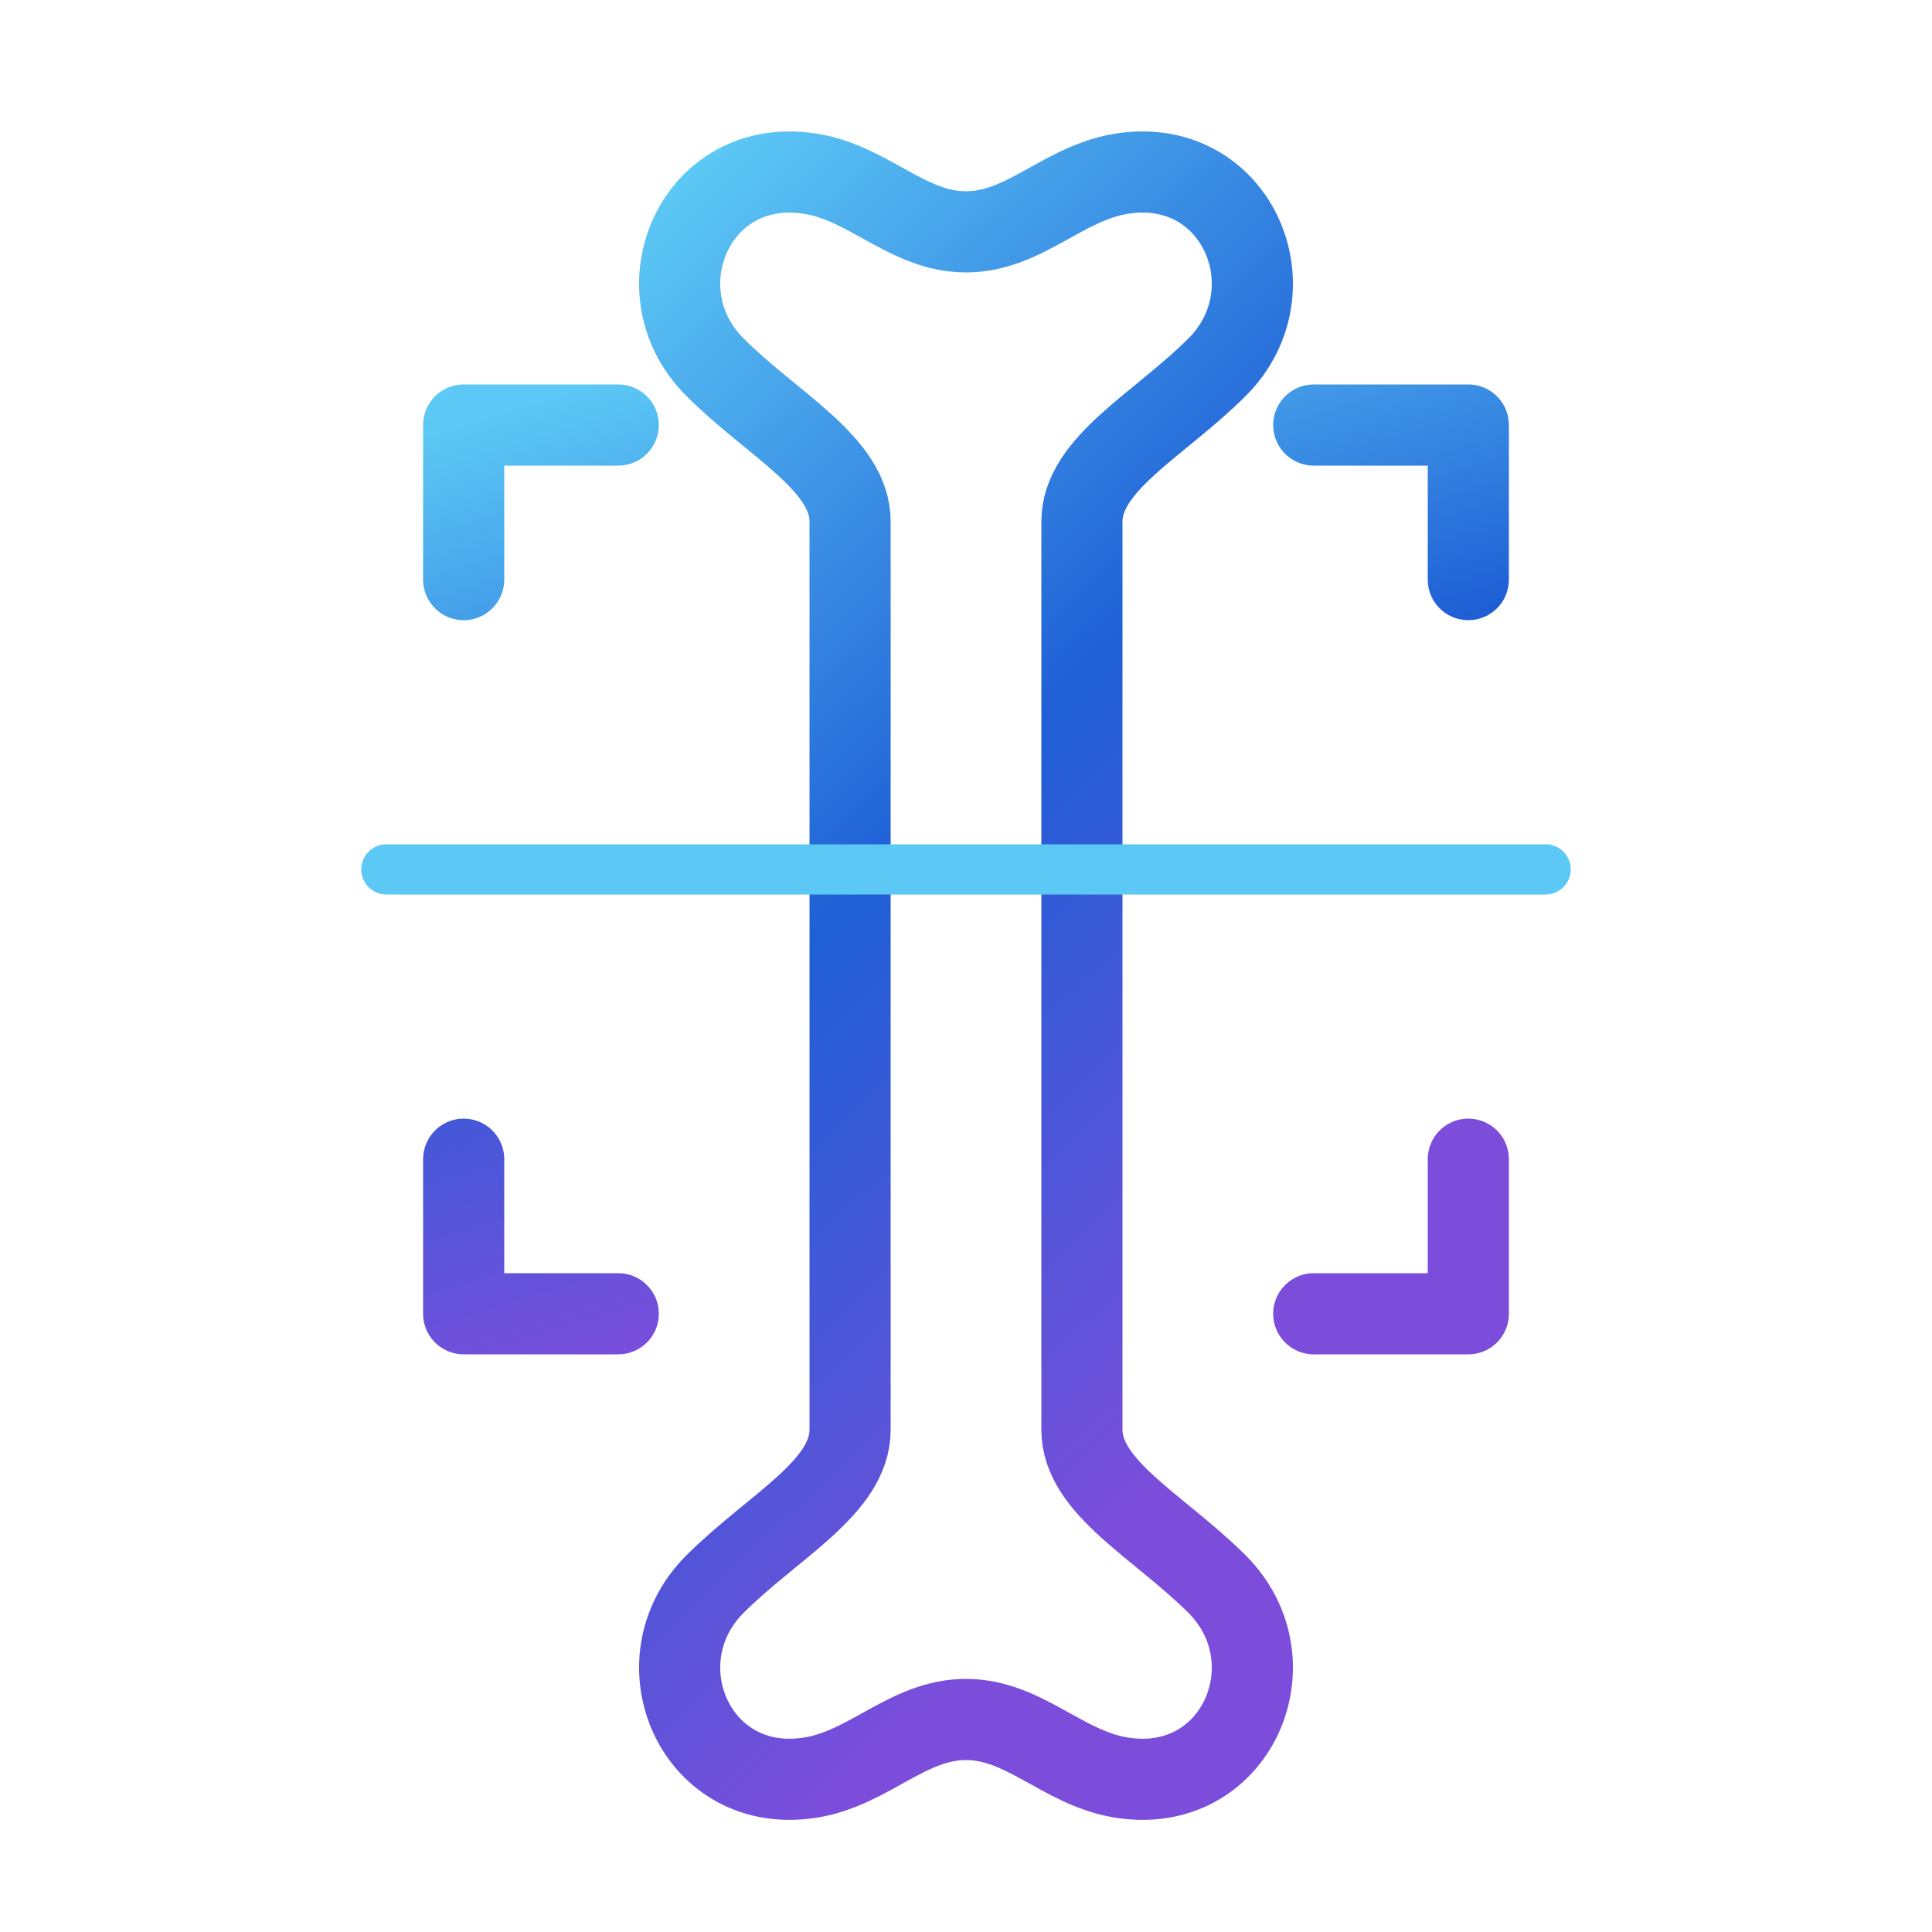
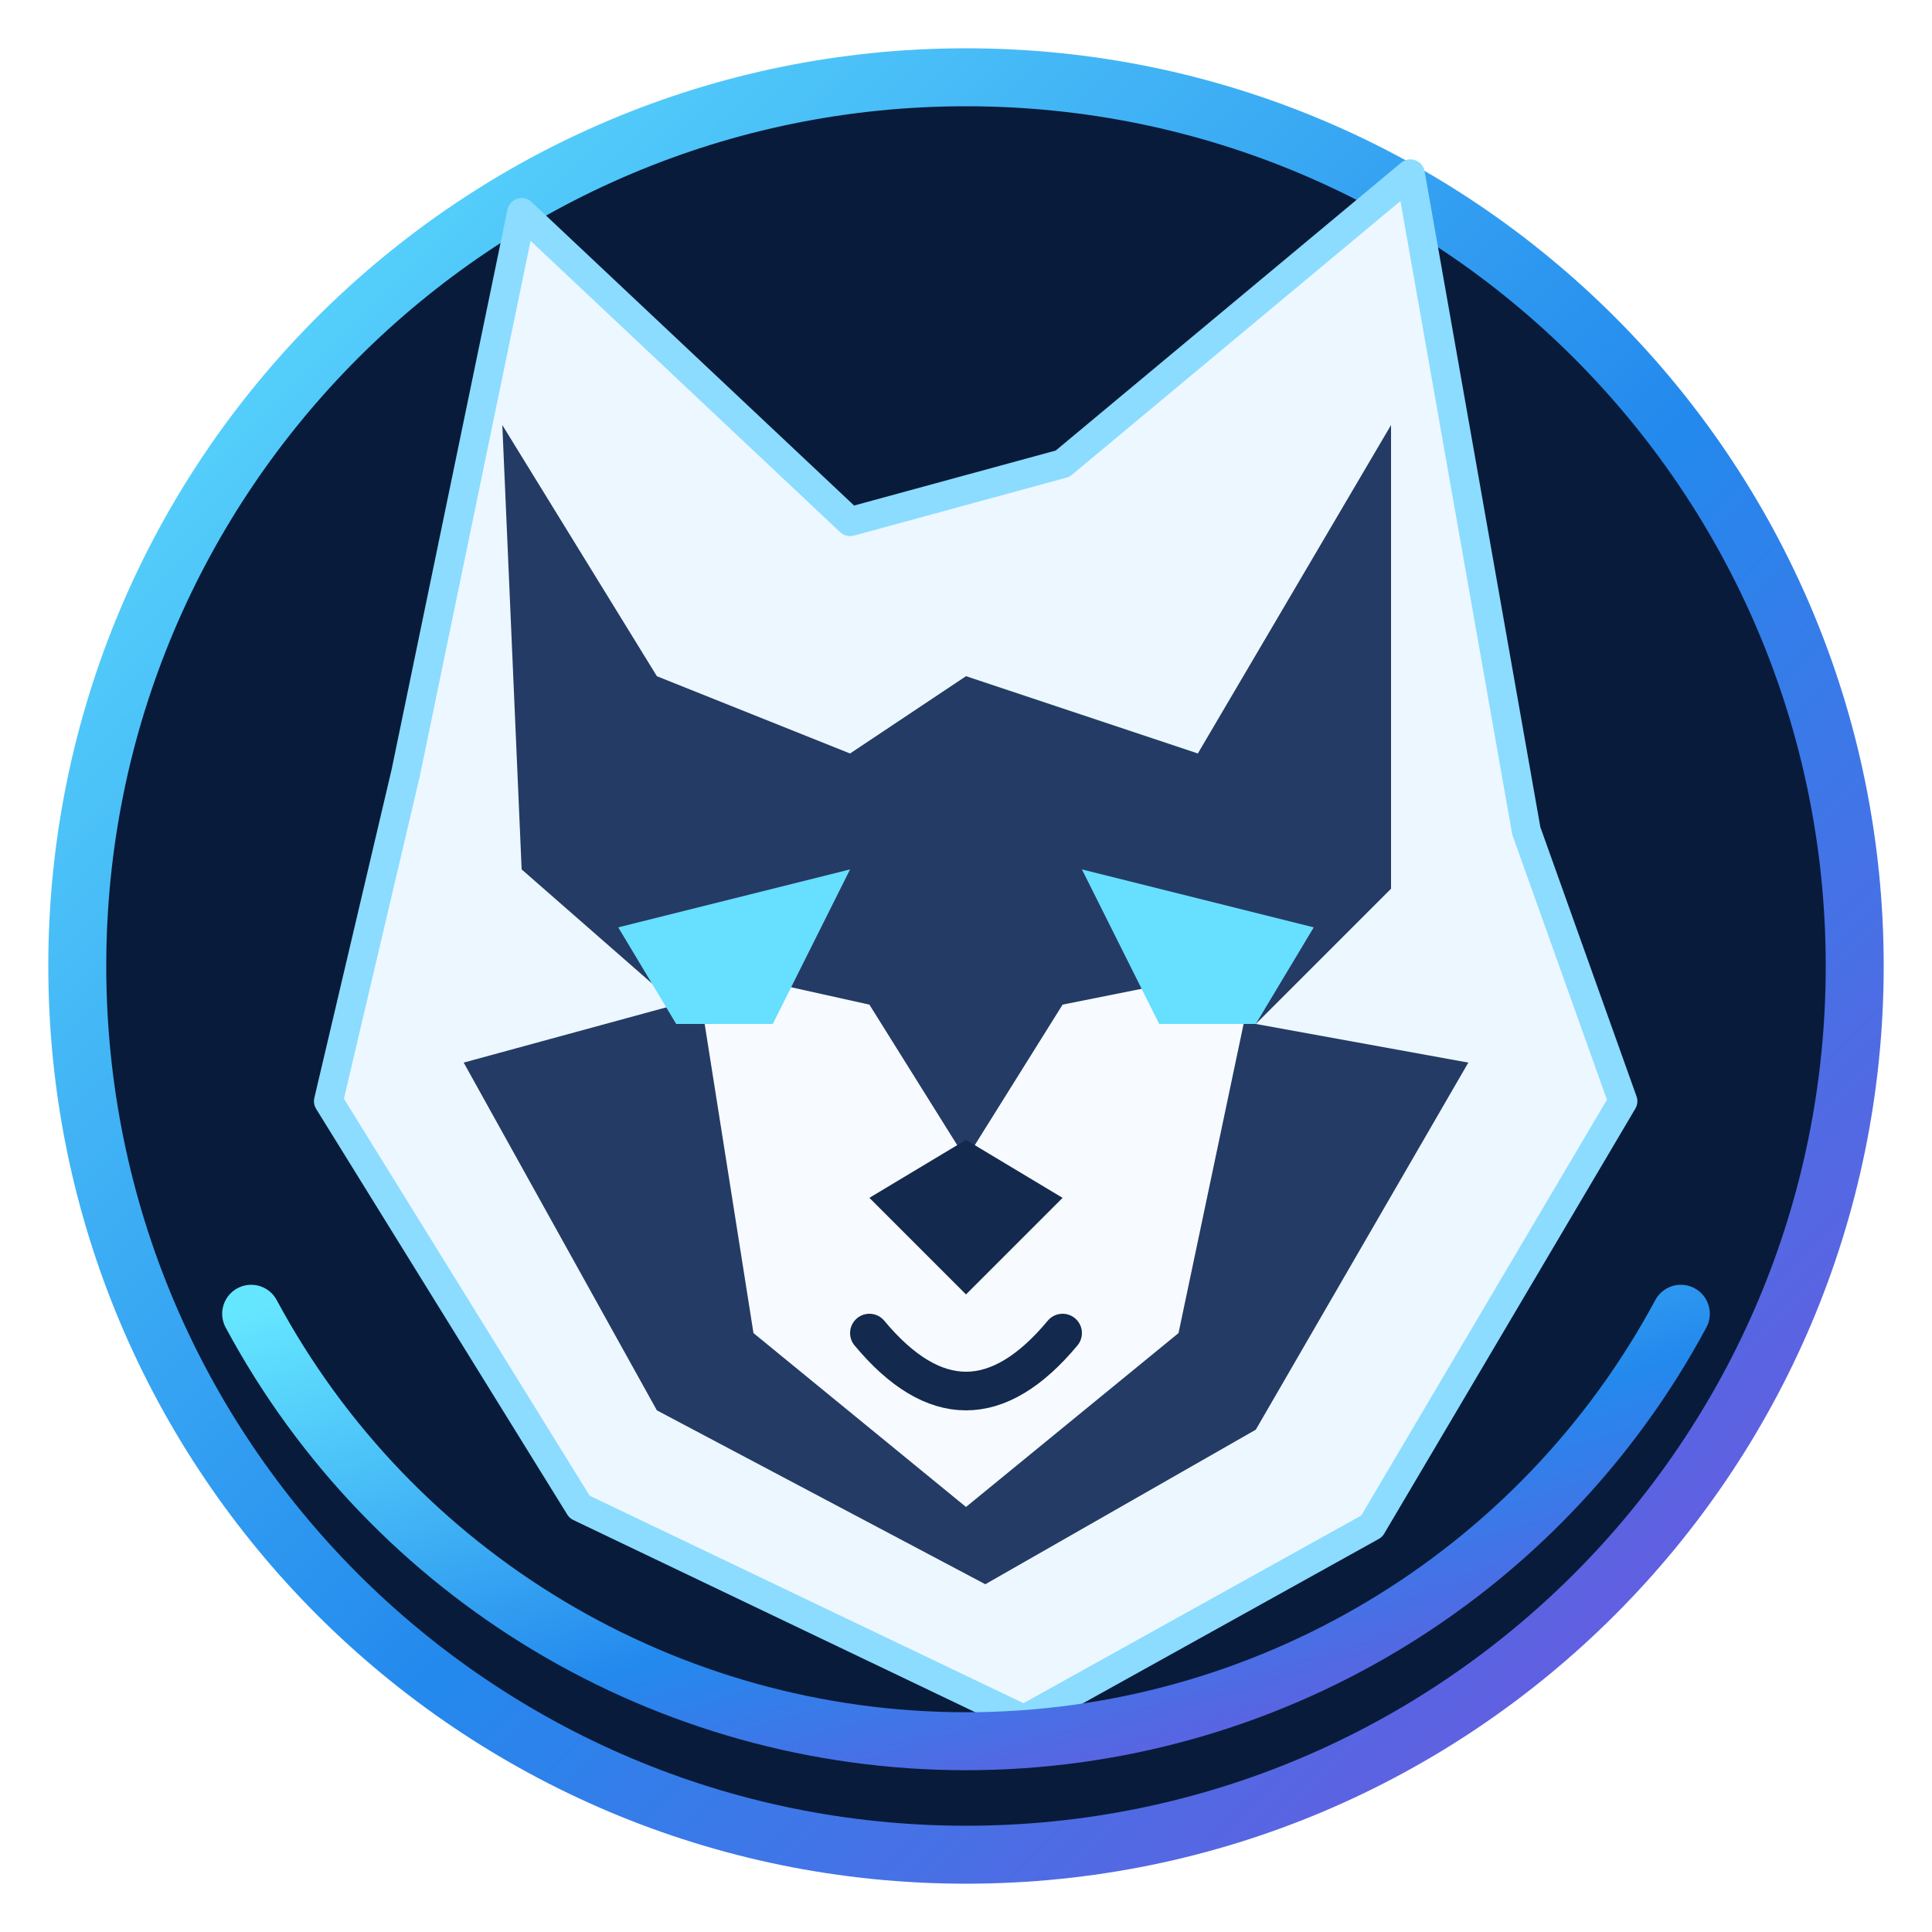
- <svg xmlns="http://www.w3.org/2000/svg" viewBox="0 0 100 100">
+ <svg xmlns="http://www.w3.org/2000/svg" viewBox="0 0 100 100" role="img" aria-label="ORTHOSYNC, husky blanco">
  <defs>
-     <linearGradient id="g" x1="0" y1="0" x2=".35" y2="1">
-       <stop offset="0" stop-color="#5cc8f5" />
-       <stop offset=".5" stop-color="#1f5fd6" />
+     <linearGradient id="a" x1="0" y1="0" x2="1" y2="1">
+       <stop stop-color="#65e6ff" />
+       <stop offset=".55" stop-color="#2389ed" />
      <stop offset="1" stop-color="#7c4ddb" />
    </linearGradient>
-     <filter id="b" x="-20%" y="-200%" width="140%" height="500%">
-       <feGaussianBlur stdDeviation="2.2" />
-     </filter>
  </defs>
-   <path d="M24 30 V22 H32 M68 22 H76 V30 M76 60 V68 H68 M32 68 H24 V60" fill="none" stroke="url(#g)" stroke-width="4.2" stroke-linecap="round" stroke-linejoin="round" />
-   <path d="M44 74 L44 27 C44 24 40 22 37 19 C33 15 36 8 42 9 C45 9.5 47 12 50 12 C53 12 55 9.5 58 9 C64 8 67 15 63 19 C60 22 56 24 56 27 L56 74 C56 77 60 79 63 82 C67 86 64 93 58 92 C55 91.5 53 89 50 89 C47 89 45 91.5 42 92 C36 93 33 86 37 82 C40 79 44 77 44 74 Z" fill="none" stroke="url(#g)" stroke-width="4.2" stroke-linejoin="round" />
-   <line x1="18" y1="45" x2="82" y2="45" stroke="#5cc8f5" stroke-width="7" stroke-linecap="round" opacity=".28" filter="url(#b)" />
-   <line x1="20" y1="45" x2="80" y2="45" stroke="#5cc8f5" stroke-width="2.6" stroke-linecap="round" />
+   <circle cx="50" cy="50" r="46" fill="#091b3a" stroke="url(#a)" stroke-width="3" />
+   <path d="M21 40 27 11 44 27 55 24 73 9 79 43 84 57 71 79 53 89 30 78 17 57Z" fill="#edf7ff" stroke="#8bdcff" stroke-width="1.5" stroke-linejoin="round" />
+   <path d="M26 22 34 35 44 39 50 35 62 39 72 22 72 46 65 53 76 55 65 74 51 82 34 73 24 55 35 52 27 45Z" fill="#243b65" />
+   <path d="M36 50 45 52 50 60 55 52 65 50 61 69 50 78 39 69Z" fill="#f7fbff" />
+   <path d="M32 48 44 45 40 53 35 53ZM56 45 68 48 65 53 60 53Z" fill="#67dfff" />
+   <path d="m45 62 5-3 5 3-5 5Z" fill="#13294d" />
+   <path d="M45 69q5 6 10 0" stroke="#13294d" stroke-width="2" fill="none" stroke-linecap="round" />
+   <path d="M13 68a42 42 0 0 0 74 0" fill="none" stroke="url(#a)" stroke-width="3" stroke-linecap="round" />
</svg>
